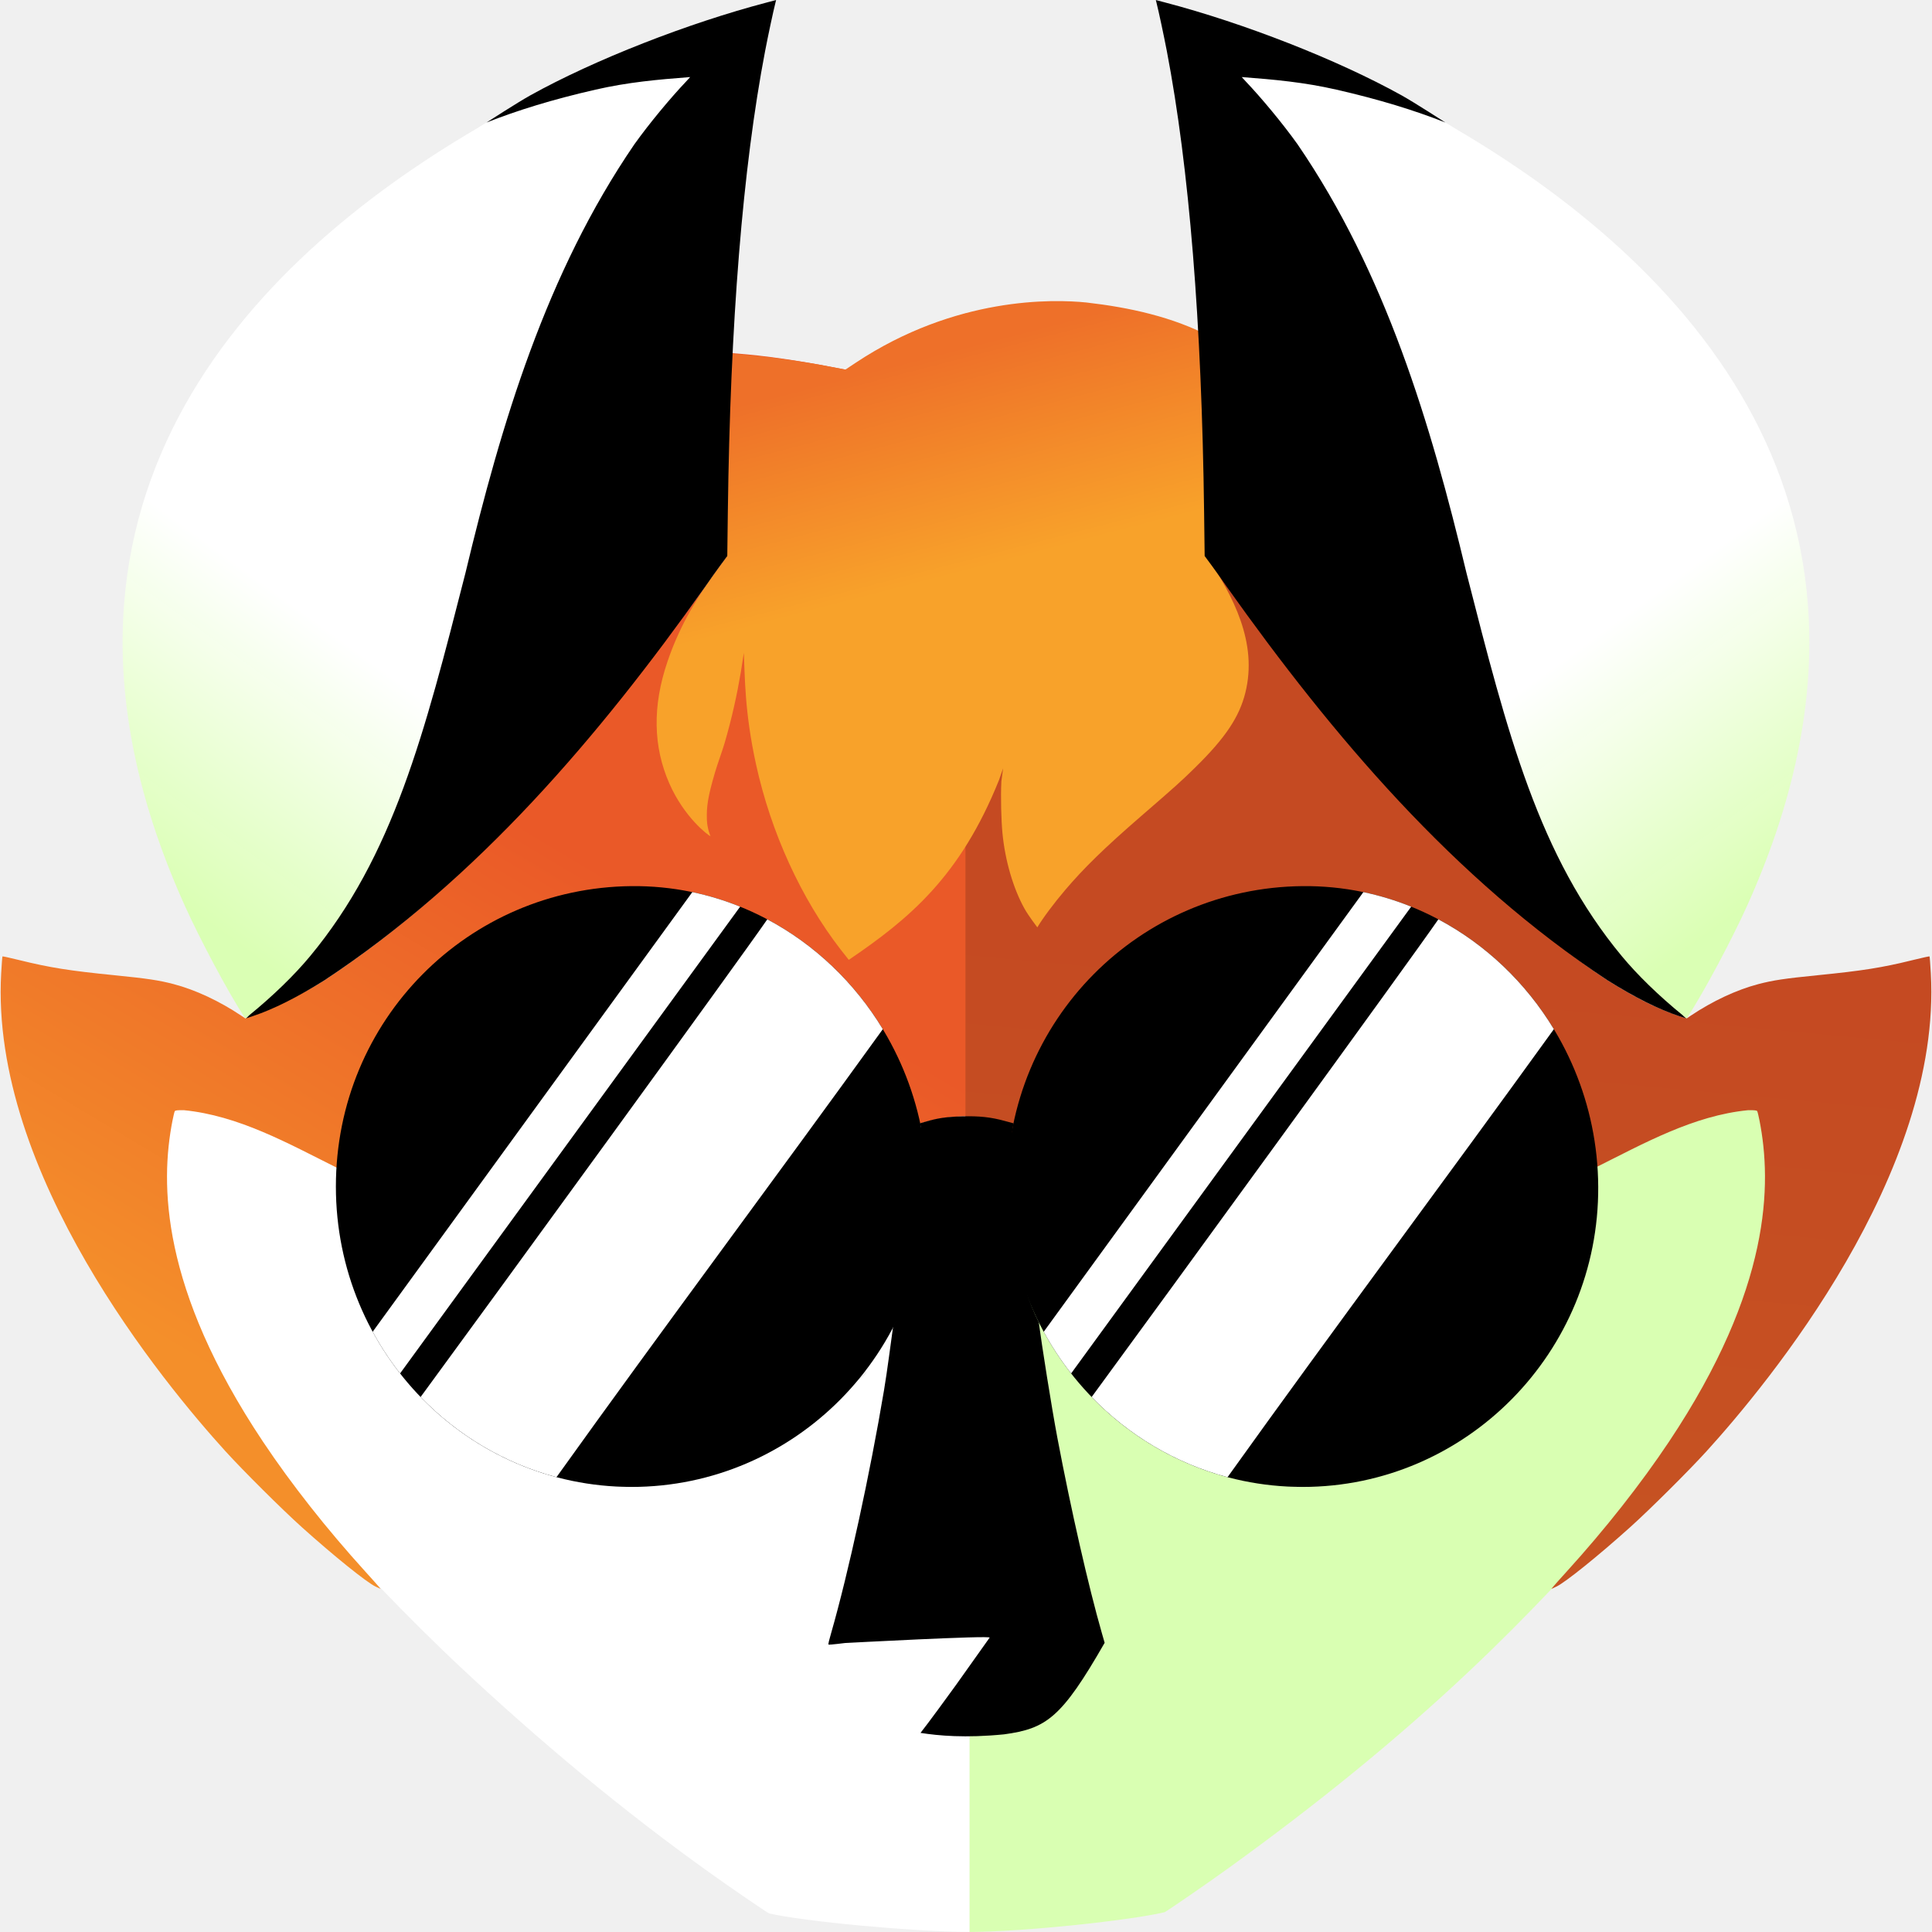
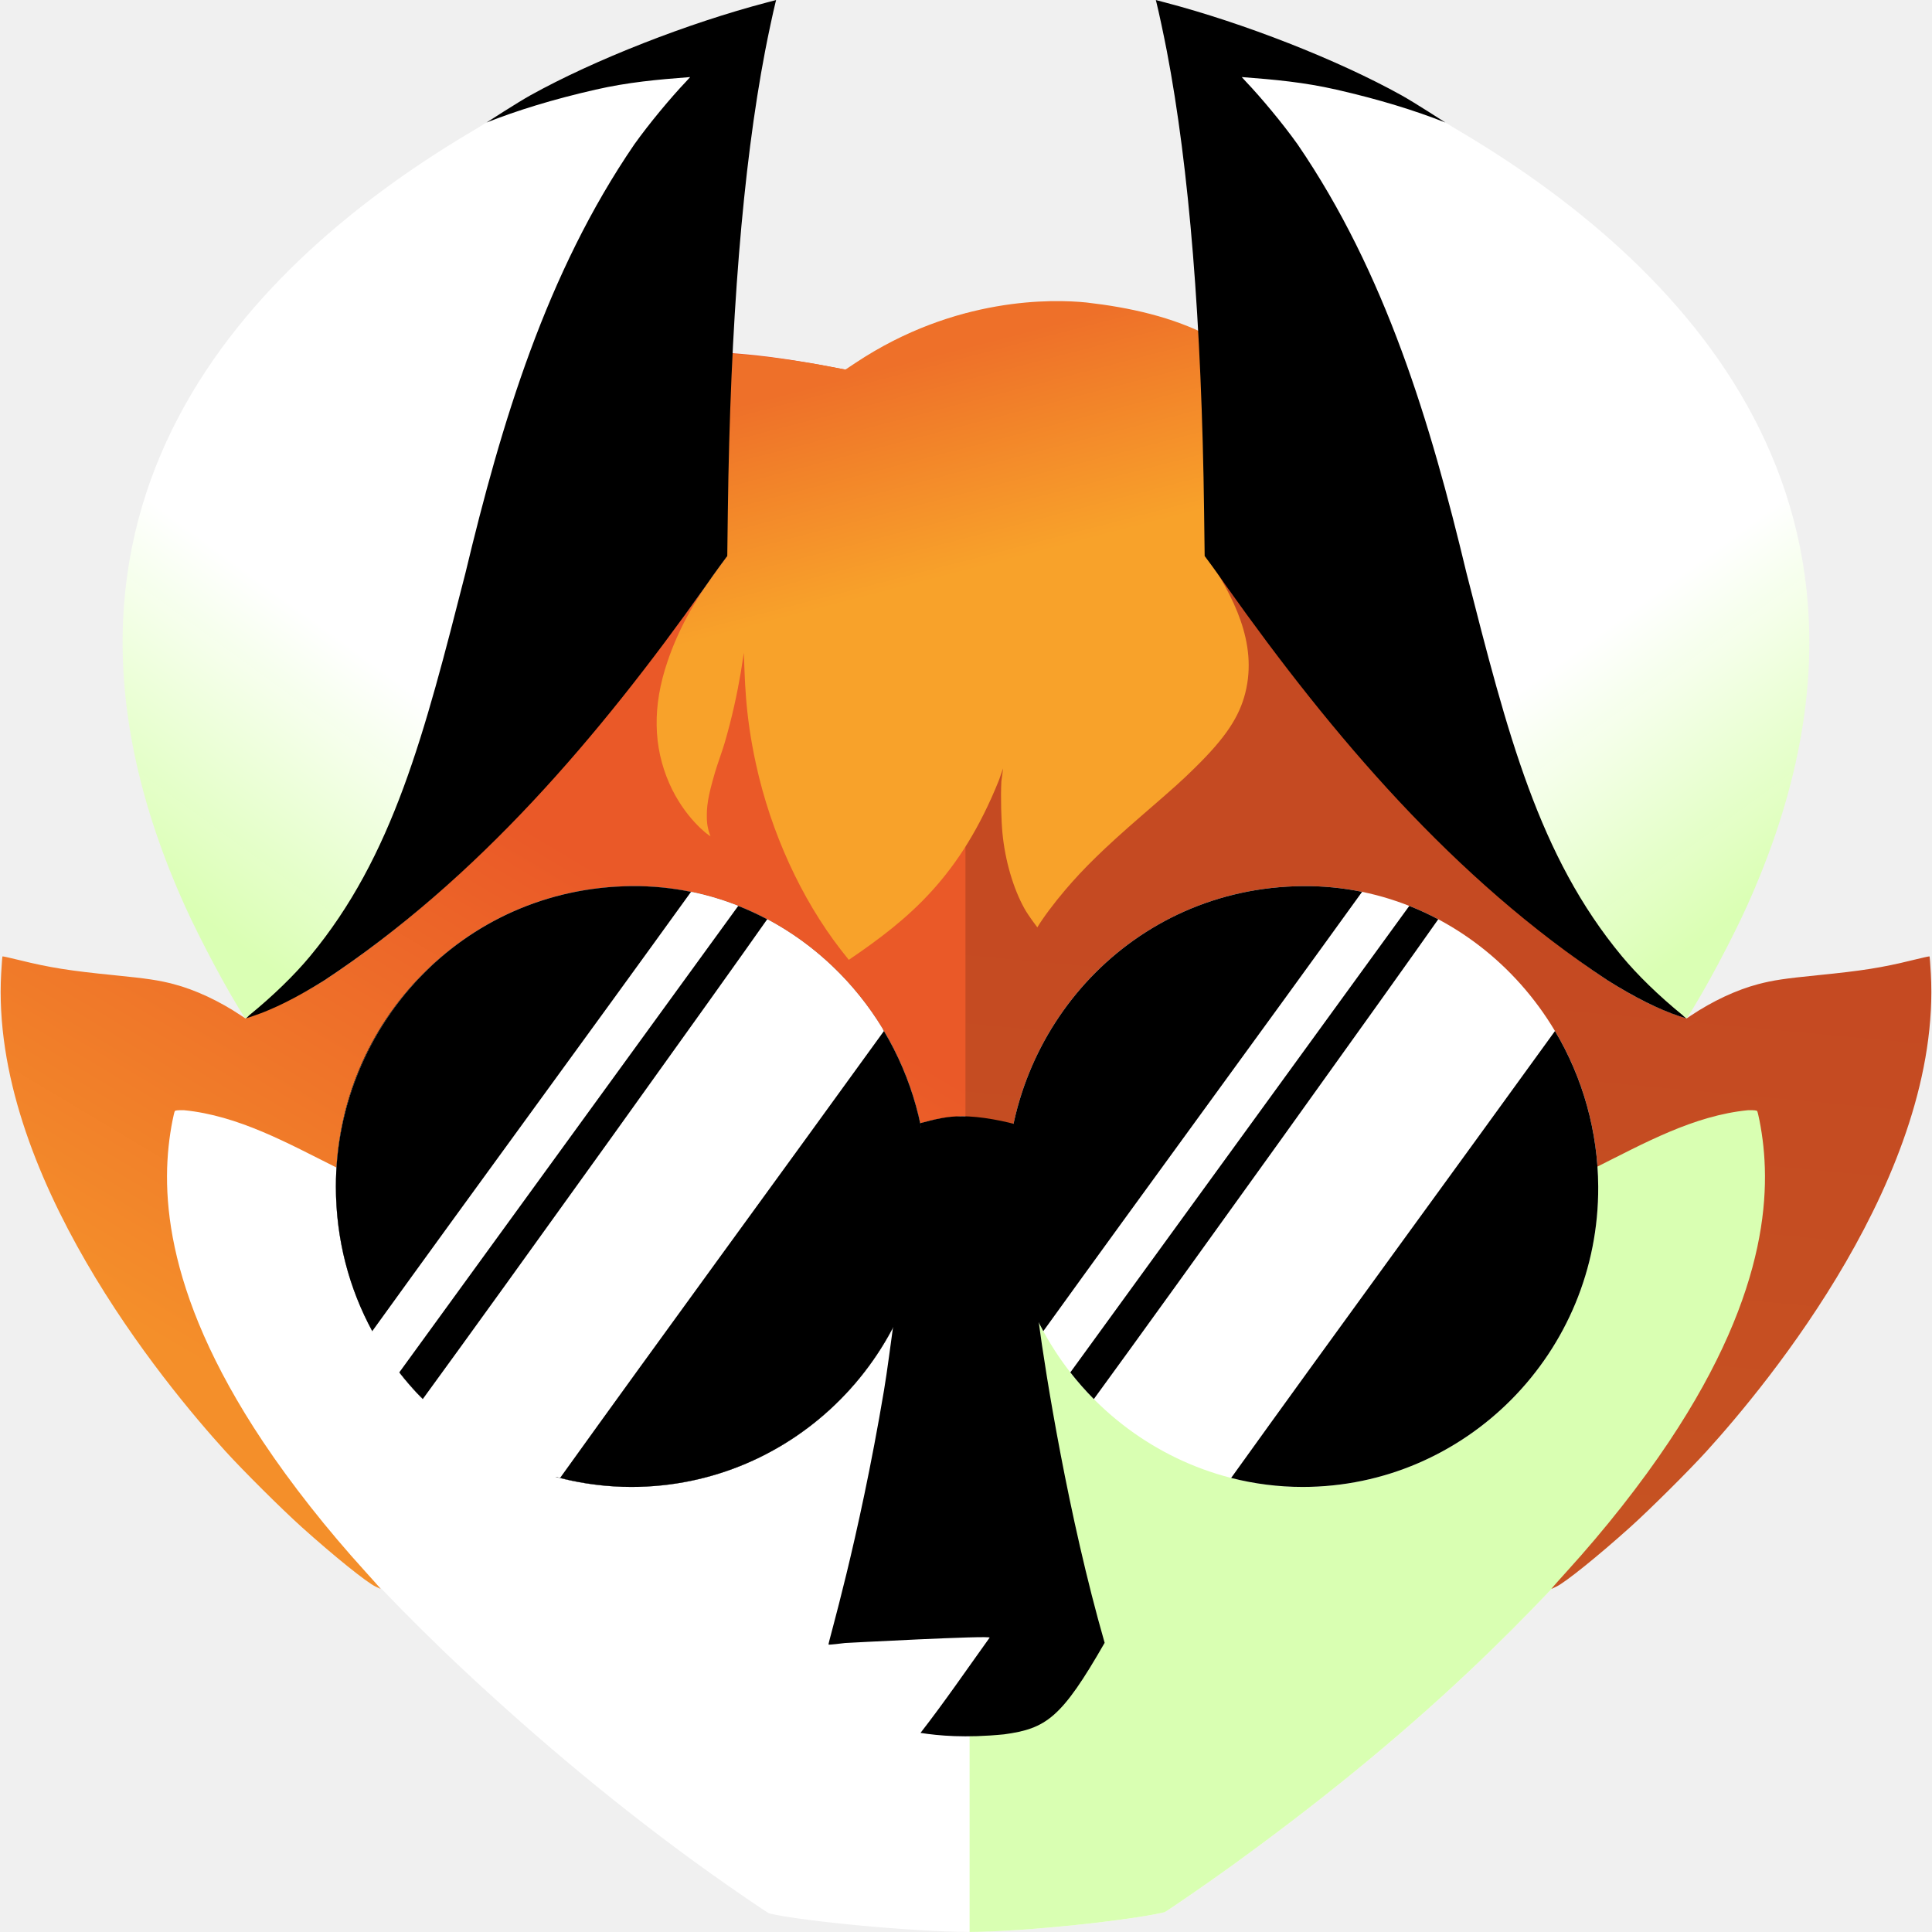
<svg xmlns="http://www.w3.org/2000/svg" xmlns:xlink="http://www.w3.org/1999/xlink" xml:space="preserve" width="766.08" height="766.08">
  <defs>
    <linearGradient id="d">
      <stop offset="0" style="stop-color:#fff;stop-opacity:1" />
      <stop offset="1" style="stop-color:#daffb3;stop-opacity:.992" />
    </linearGradient>
    <linearGradient id="c">
      <stop offset="0" style="stop-color:#c54a22;stop-opacity:1" />
      <stop offset="1" style="stop-color:#c65322;stop-opacity:1" />
    </linearGradient>
    <linearGradient id="b">
      <stop offset="0" style="stop-color:#ea5928;stop-opacity:1" />
      <stop offset="1" style="stop-color:#f48f2a;stop-opacity:1" />
    </linearGradient>
    <linearGradient id="a">
      <stop offset="0" style="stop-color:#f8a22a;stop-opacity:1" />
      <stop offset="1" style="stop-color:#ee7029;stop-opacity:1" />
    </linearGradient>
    <linearGradient xlink:href="#a" id="g" x1="386.42" x2="364.637" y1="225.877" y2="142.015" gradientUnits="userSpaceOnUse" />
    <linearGradient xlink:href="#b" id="e" x1="249.398" x2="121.292" y1="351.769" y2="566.226" gradientUnits="userSpaceOnUse" />
    <linearGradient xlink:href="#c" id="f" x1="128.416" x2="150.76" y1="388.765" y2="630.072" gradientTransform="matrix(-1 0 0 1 765.739 0)" gradientUnits="userSpaceOnUse" />
    <linearGradient xlink:href="#d" id="h" x1="145.156" x2="73.244" y1="260.605" y2="359.453" gradientTransform="matrix(-1 0 0 1 765.715 0)" gradientUnits="userSpaceOnUse" />
    <linearGradient xlink:href="#d" id="i" x1="145.156" x2="73.244" y1="260.605" y2="359.453" gradientUnits="userSpaceOnUse" />
  </defs>
-   <path d="M702.763 429.913c-21.407 2.091-54.242 4.35-73.241 13.864.184 2.617-21.227 26.069-21.212 28.725.377 65.786-27.733 99.613-92.475 99.613-10.049 0-17.326-4.785-26.634-7.202-.058.071-.114.11-.158.105-.667-.075-4.52-1.324-8.137-2.595a142 142 0 0 1-4.563-1.68c-3.741-1.471-7.324-3.157-10.83-4.986-1.497-.77-2.905-1.662-4.365-2.494a113 113 0 0 1-7.299-4.63c-10.336-6.954-21.478 5.553-29.167-4.285-.033-.032 8.315-14.13 8.28-14.166-5.408-6.946-18.48-.455-22.275-8.53-.068.09-3.144-18.7-3.213-18.61.38.83-3.091 27.456-2.684 28.276 1.182 8.98 2.079 33.515 4.444 46.014 5.356 28.299-42.257 43.935-36.975 62.313l1.1 3.828c-17.124 29.877 41.345 41.958 24.606 44.252-2.568.352-13.67.724-13.67.724v77.631c22.005-.068 65.47-4.198 78.661-7.355.943-.367 15.001-10.116 23.53-16.275 34.577-24.97 66.667-52.192 95.885-79.74 11.749-11.077 22.518-21.915 33.475-33.455.446-.47 4.713-2.908 7.241-5.692 15.317-16.868 35.994-34.466 47.217-51.288 40.59-60.842 41.818-113.232 36.95-138.15-.366-1.871-.785-3.594-.928-3.827-.193-.311-1.137-.412-3.563-.385" style="fill:#fff;fill-opacity:1" transform="matrix(-1.01028 0 0 1 772.712 -.018)" />
+   <path d="M702.763 429.913c2.426-.027 3.37.073 3.563.384.143.233.562 1.957.928 3.828 4.868 24.918 3.64 77.309-36.95 138.15-11.223 16.823-31.9 34.42-47.216 51.288-2.528 2.784-6.796 5.221-7.242 5.691-10.957 11.54-21.725 22.378-33.474 33.455-29.218 27.548-61.309 54.77-95.886 79.74-8.529 6.16-22.586 15.909-23.53 16.276-13.19 3.157-56.654 7.287-78.66 7.356h-.001c-21.782-.069-63.44-4.662-76.497-7.819-.934-.367-16.948-11.531-25.39-17.691-34.226-24.97-65.25-50.314-94.17-77.862-11.63-11.077-22.292-21.915-33.136-33.455-.442-.47-4.12-3.094-6.623-5.879-15.162-16.868-32.716-31.998-43.823-48.82-40.177-60.842-45.45-114.236-40.631-139.154.362-1.87.775-3.593.918-3.826.19-.311 1.126-.413 3.526-.385 21.19 2.09 64.972 17.367 83.778 26.88q-.274 3.926-.296 7.913c-.374 65.786 25.383 89.869 89.467 89.869 9.946 0 21.401 16.93 30.615 14.514.057.07.113.108.156.103.66-.075 4.475-1.324 8.054-2.596q2.272-.8 4.516-1.68c3.703-1.47 7.25-3.156 10.72-4.986 1.482-.77 2.876-1.66 4.321-2.494a112 112 0 0 0 7.225-4.629c10.23-6.954 26.626-4.042 34.237-13.88.032-.032-6.085-8.354-6.05-8.391 5.353-6.945 24.263-14.728 28.018-22.803.07.09.079.099.147.188a84 84 0 0 1-1.17 2.476c-1.169 8.98 8.18 42.615 5.839 55.114-5.302 28.3-20.269 56.41-25.498 74.789l-1.088 3.828c16.95 29.877 12.737 32.231 29.306 34.525 1.49-.204 2.584-.425 3.381-.678.154-.05.338-.13.497-.183 6.547-2.685-16.529-9-1.286-35.596l-1.1-3.828c-5.282-18.378 12.01-32.662 6.654-60.961-2.365-12.499 27.06-38.385 25.877-47.365-.407-.82 3.065-27.448 2.685-28.278.07-.09 3.145 18.702 3.213 18.612 3.795 8.075 16.867 1.583 22.275 8.53.035.035-2.793 9.063-2.76 9.095 7.689 9.838 13.311 2.401 23.647 9.355a113 113 0 0 0 7.298 4.63c1.46.831 2.868 1.723 4.365 2.493 3.506 1.83 7.09 3.516 10.83 4.987q2.268.878 4.565 1.68c3.617 1.27 7.468 2.52 8.135 2.595.044.005.1-.034.159-.105 9.308 2.417 16.585 7.203 26.634 7.203 64.742 0 92.852-33.828 92.475-99.614-.015-2.656 21.396-26.107 21.212-28.724 18.999-9.514 51.834-11.774 73.241-13.865" style="fill:#fff;fill-opacity:1" transform="matrix(-1.01028 0 0 1 772.712 -.018)" />
+   <path d="M703.369 431.19c-21.408 2.091-65.64 17.366-84.639 26.88q.277 3.926.3 7.913c.378 65.786-25.644 89.869-90.387 89.869-10.049 0-21.622 16.93-30.93 14.513-.058.071-.114.11-.158.105-.667-.075-4.521-1.324-8.137-2.596a142 142 0 0 1-4.563-1.68c-3.741-1.47-7.324-3.156-10.83-4.986-1.497-.77-2.905-1.661-4.365-2.494a113 113 0 0 1-7.299-4.629c-10.336-6.954-26.899-4.043-34.589-13.881-.032-.032 6.148-8.355 6.113-8.392-5.409-6.945-24.513-14.726-28.307-22.801-.07.09-.08.098-.149.187q.57 1.247 1.182 2.477c1.181 8.98-8.264 42.613-5.898 55.112 5.356 28.3 20.477 56.412 25.76 74.79l1.099 3.828c-17.124 29.877-12.868 32.232-29.607 34.526-2.568.352-13.67-4.834-13.67-4.834v90.983c22.005-.068 64.093-4.661 77.285-7.818.943-.367 17.122-11.532 25.65-17.692 34.578-24.97 65.923-50.312 95.14-77.86 11.75-11.077 22.52-21.915 33.476-33.455.446-.47 4.163-3.095 6.692-5.88 15.317-16.868 33.051-31.998 44.273-48.82 40.59-60.842 45.916-114.236 41.048-139.154-.366-1.87-.784-3.593-.928-3.826-.192-.311-1.137-.413-3.562-.385" style="fill:#d9ffb2;fill-opacity:1" transform="translate(.17 -.018)" />
  <path d="M404.8 120.121c-6.755.73-13.332 2.035-19.808 3.656 6.475-1.621 13.053-2.927 19.809-3.656m-21.716 4.22c-15.358 4.075-29.967 10.48-43.633 19.585l-4.068 2.71-6.012-1.154c-25.607-4.915-38.39-5.214-39.701-5.523-1.056 20.546-.94 39.938-1.234 63.164l-.22 17.363-2.779 3.758c-1.528 2.066-4.264 5.917-6.078 8.557-42.597 58.532-90.033 115.78-150.943 155.965-15.38 9.614-31.352 15.042-31.352 15.042l-1.572-1.052c-8.703-5.828-18.199-10.26-26.82-12.52-5.835-1.529-10.353-2.206-23.506-3.521-17.899-1.79-25.523-3.001-37.572-5.97-3.656-.902-6.71-1.575-6.787-1.497-.078.078-.308 3.09-.51 6.695-4.451 79.371 64.63 162.771 88.898 189.487 7.092 7.806 22.398 23.03 30.295 30.13 12.639 11.365 25.73 21.91 29.25 23.563l2.02.95-.74-.917c-.407-.504-2.808-3.194-5.336-5.978-15.317-16.869-29.37-34.706-40.592-51.528-40.59-60.842-40.751-102.292-35.883-127.21.365-1.871.784-3.594.928-3.827.192-.311 1.136-.412 3.562-.385 21.734 2.123 41.375 13.178 60.653 22.797 0 0 7.434-4.587 8.568-11.357.365-2.172.763-4.326 1.242-6.455.329-1.558.51-3.16.883-4.578 13.344-50.672 52.214-88.68 105.353-88.866q.423-.008.846-.011c55.837-.542 102.58 40.302 114.045 93.838a23 23 0 0 0 1.524-.42c5.2-1.607 11.36-2.48 17.271-2.537z" style="fill:url(#e);fill-opacity:1" transform="translate(.17 -.018)" />
-   <path d="M703.369 431.19c-21.408 2.091-65.64 17.366-84.639 26.88q.277 3.926.3 7.913c.378 65.786-25.644 89.869-90.387 89.869-10.049 0-21.622 16.93-30.93 14.513-.058.071-.114.11-.158.105-.667-.075-4.521-1.324-8.137-2.596a142 142 0 0 1-4.563-1.68c-3.741-1.47-7.324-3.156-10.83-4.986-1.497-.77-2.905-1.661-4.365-2.494a113 113 0 0 1-7.299-4.629c-10.336-6.954-29.99.101-37.68-9.737-.032-.032 9.239-12.499 9.204-12.536-5.409-6.945-24.513-14.726-28.307-22.801-.07.09-.08.098-.149.187q.57 1.247 1.182 2.477c1.181 8.98-8.264 42.613-5.898 55.112 5.356 28.3 20.477 56.412 25.76 74.79l1.099 3.828c-17.124 29.877-12.868 32.232-29.607 34.526-2.568.352-13.67-4.834-13.67-4.834v90.983c22.005-.068 64.093-4.661 77.285-7.818.943-.367 17.122-11.532 25.65-17.692 34.578-24.97 65.923-50.312 95.14-77.86 11.75-11.077 22.52-21.915 33.476-33.455.446-.47 4.163-3.095 6.692-5.88 15.317-16.868 33.051-31.998 44.273-48.82 40.59-60.842 45.916-114.236 41.048-139.154-.366-1.87-.784-3.593-.928-3.826-.192-.311-1.137-.413-3.562-.385" style="fill:#d9ffb2;fill-opacity:1" transform="translate(.17 -.018)" />
  <path d="M380.746 123.777q-571.119-185.665 0 0m1.909.565c15.358 4.074 29.967 10.48 43.632 19.584l4.069 2.71 6.011-1.154c25.607-4.915 38.391-5.214 39.702-5.523 1.055 20.546 5.565 39.335 5.859 62.56l.219 17.364 2.78 3.758c1.528 2.066 4.866 2.498 6.68 5.138 42.598 58.532 84.806 119.802 145.715 159.987 14.652 9.159 22.632 12.26 30.977 15.046-2.533-2.039-1.826-1.57.375-.004l1.572-1.052c8.703-5.828 18.2-10.26 26.82-12.52 5.835-1.529 10.354-2.206 23.506-3.521 17.9-1.79 25.523-3.001 37.573-5.97 3.655-.902 6.71-1.575 6.787-1.497.078.078.307 3.09.51 6.695 4.45 79.371-64.63 162.771-88.899 189.487-7.091 7.806-22.398 23.03-30.295 30.13-12.638 11.365-25.73 21.91-29.25 23.563l-2.02.95.741-.917c.407-.504 2.808-3.194 5.336-5.978 15.317-16.869 29.37-34.706 40.592-51.528 40.59-60.842 40.751-102.292 35.883-127.21-.366-1.871-.784-3.594-.928-3.827-.192-.311-1.137-.412-3.563-.385-21.734 2.123-41.374 13.178-60.652 22.797 0 0-.819-6.023-1.953-12.793a120 120 0 0 0-1.242-6.455c-.33-1.557-.51-3.16-.883-4.578-13.345-50.672-79.532-69.884-132.671-70.068-.282-.005 16.783-.59 16.5-.593-55.836-.541-81.859 25.622-110.396 85.835a23 23 0 0 1-1.523-.42c-5.202-1.607-11.653-2.12-17.564-2.178z" style="fill:url(#f);fill-opacity:1" transform="translate(.17 -.018)" />
  <path d="M430.606 119.962c-13.082-1.328-51.843-2.432-91.498 23.916l-4.071 2.706-6.017-1.152c-23.039-4.41-39.64-5.097-42.915-5.415-.092 2.847-1.026 5.038-1.168 7.884-.53 9.711 3.606 31.72 3.293 51.067l-.358 21.987-3.21 4.362c-10.249 13.93-16.03 24.93-20.136 36.964-6.065 17.776-5.698 33.834.714 48.41 5.907 13.428 15.31 20.494 16.33 20.934 0 0-1.334-2.977-1.445-6.622-.16-5.197.35-8.884 3.17-18.556.987-3.384 2.944-8.67 3.817-11.656 2.979-10.189 4.981-19.455 6.492-28.345l1.17-7.557c.459 9.097.21 23.06 4.834 44.187 5.94 27.128 17.926 53.253 33.548 73.45a276 276 0 0 0 3.24 4.094c23.91-16.237 44.216-33.028 59.559-71.292l1.632-4.67-.692 5.184c-.325 6.18-.032 15.721.42 20.441 1.07 11.173 4.363 22.132 8.714 29.974 1.65 2.975 5.125 7.476 5.125 7.476 2.254-3.785 6.736-9.75 11.109-14.884 7.183-8.433 15.174-16.351 30.424-29.55 13.515-11.698 15.492-13.478 21.115-18.999 12.094-11.873 17.454-20.101 19.826-29.562 4.978-19.852-4.781-38.308-15.428-54.325l3.655-21.303c2.201-12.833 3.85-21.476 3.441-32.978-.244-7.126-2.98-15.875-3.474-26.356-.092-1.984-1.587-4.46-1.657-6.068-15.187-8.052-32.602-11.806-49.559-13.746" style="fill:url(#g);fill-opacity:1;stroke-width:.999" transform="translate(.17 -.018)" />
  <path fill="none" d="m307.58.035-3.63.951c-31.238 8.193-68.338 22.674-93.835 36.846-5.109 2.84-16.758 10.06-16.758 10.06s3.687-1.461 6.723-2.511c11.565-4 23.848-7.069 35.859-9.81 12.95-2.957 24.511-3.996 37.566-4.993l-1.488 1.77c-6.031 6.33-14.664 16.514-20.642 24.896-34.913 51.031-52.53 110.43-66.797 170.012-16.331 63.954-28.56 112.342-61.584 152.115-6.02 7.25-14.64 15.558-24.293 23.414l-1.262 1.027 2.72-.908c8.127-2.713 17.412-7.36 28.257-14.139 60.91-40.184 109.053-96.961 150.943-155.964 1.814-2.64 4.55-6.49 6.078-8.557l2.78-3.758.218-17.363c.952-75.2 5.91-136.53 14.781-182.858 1.185-6.187 3.261-15.89 4.145-19.369zm150.56 0 3.63.951c31.238 8.193 68.338 22.674 93.836 36.846 5.108 2.84 16.757 10.06 16.757 10.06s-3.686-1.461-6.722-2.511c-11.565-4-23.849-7.069-35.86-9.81-12.95-2.957-24.51-3.996-37.566-4.993l1.593 1.742c6.032 6.331 14.56 16.542 20.538 24.924 34.913 51.031 52.717 110.43 66.984 170.012 16.331 63.954 28.622 112.202 61.647 151.974 6.02 7.25 14.462 15.533 24.115 23.39l1.19 1.192-2.721-.908c-8.127-2.713-17.412-7.36-28.256-14.139-60.91-40.184-109.054-96.961-150.944-155.964-1.814-2.64-4.549-6.49-6.078-8.557l-2.779-3.758-.219-17.363c-.952-75.2-5.91-136.53-14.78-182.858-1.186-6.187-3.262-15.89-4.145-19.369Z" style="fill:#000;fill-opacity:0" transform="translate(.17 -.018)" />
-   <path d="M381.309 442.678c-6.09.175-9.586.675-14.18 2.03-.942.278-1.848.533-2.463.695 1.789 8.182-2.616 16.892-2.566 25.568.114 19.933.42 38.37-8.109 54.874-.9 6.408-2.347 17.804-3.624 25.406-5.588 33.276-14.11 72.414-20.98 96.353-.695 2.421-1.222 4.326-1.03 4.518l.006.006c.286.176 6.553-.62 6.553-.62s58.221-3.118 57.322-2.123l-13.445 18.913c-10.89 15.032-13.959 18.852-13.959 18.852 7.122 1.11 17.718 2.103 33.13.575 16.74-2.294 22.758-6.42 39.882-36.297l-1.1-3.828c-5.282-18.378-12.255-48.971-17.611-77.27-2.366-12.5-6.232-37.034-7.414-46.014-7.994-16.086-10.675-34.155-10.675-53.402 0-8.699-1.03-17.33.698-25.466-.699-.176-2.034-.536-3.457-.932-5.454-1.522-10.195-2.034-16.978-1.838" style="fill:#000;fill-opacity:1;stroke-width:1.002" transform="translate(.17 -.018)" />
  <path d="M483.506 27.487c13.056.997 29.957 1.192 42.906 4.149 12.011 2.742 27.667 9.745 39.232 13.745 4.32.971 7.654 3.509 11.364 5.703 89.505 52.502 187.116 149.85 115.463 308.37-5.543 12.26-16.702 33.575-23.82 44.355-8.734-6.168-24.052-15.939-29.889-22.968-33.025-39.773-64.659-98.182-80.99-162.136-14.267-59.582-17.631-105.869-52.544-156.9-5.978-8.382-14.202-26.218-20.233-32.549Z" style="fill:url(#h);fill-opacity:1" transform="translate(.17 -.018)" />
  <path d="m458.14.035 3.63.951c31.238 8.193 68.338 22.674 93.836 36.846 5.108 2.84 17.369 10.774 17.369 10.774-12.18-4.812-26.194-9.155-43.194-13.036-12.95-2.956-24.51-3.995-37.566-4.992l1.593 1.742c6.032 6.331 14.56 16.542 20.538 24.924 34.913 51.031 52.717 110.43 66.984 170.012 16.331 63.954 28.622 112.202 61.647 151.974 6.02 7.25 14.462 15.533 24.115 23.39l1.19 1.192-2.721-.908c-8.127-2.713-17.412-7.36-28.256-14.139-60.91-40.184-109.054-96.961-150.944-155.964-1.814-2.64-4.549-6.49-6.078-8.557l-2.779-3.758-.219-17.363c-.952-75.2-5.91-136.53-14.78-182.858-1.186-6.187-3.262-15.89-4.145-19.369Z" style="fill:#000;fill-opacity:1" transform="translate(.17 -.018)" />
  <path d="M367.47 470.502c.377 65.785-52.484 119.117-117.227 119.117s-117.226-53.33-117.226-119.117c0-66.126 52.492-118.49 117.226-119.118 64.46-.626 116.852 53.672 117.227 119.118" style="vector-effect:none;fill:#000;fill-opacity:1;fill-rule:evenodd;stroke-width:38.869;stop-color:#000" transform="translate(.17 -.018)" />
-   <path d="M274.354 353.758 147.601 528.089v.002a119.5 119.5 0 0 0 10.866 16.529L293.31 359.532a112 112 0 0 0-18.956-5.774m29.73 10.797c-10.75 15.636-107.973 149.21-137.48 189.41 14.595 15.1 33.118 26.263 53.887 31.784 42.636-59.566 86.532-118.237 129.395-177.64-11.142-18.403-26.986-33.553-45.802-43.554m-58.62 224.968a117 117 0 0 0 7.392.067c-2.577.102-4.518.083-7.393-.067" style="vector-effect:none;fill:#fff;fill-opacity:1;fill-rule:evenodd;stroke-width:38.869;stop-color:#000" transform="translate(.17 -.018)" />
-   <path d="M633.557 470.502c.377 65.785-52.484 119.117-117.226 119.117-64.743 0-117.227-53.33-117.227-119.117 0-66.126 52.493-118.49 117.227-119.118 64.46-.626 116.851 53.672 117.226 119.118" style="vector-effect:none;fill:#000;fill-opacity:1;fill-rule:evenodd;stroke-width:38.869;stop-color:#000" transform="translate(.17 -.018)" />
-   <path d="M540.441 353.758 413.69 528.089v.002a119.5 119.5 0 0 0 10.865 16.529l134.844-185.088a112 112 0 0 0-18.957-5.774m29.73 10.797c-10.75 15.636-107.973 149.21-137.479 189.41 14.594 15.1 33.117 26.263 53.886 31.784 42.636-59.566 86.532-118.237 129.395-177.64-11.141-18.403-26.986-33.553-45.802-43.554m-58.62 224.968a117 117 0 0 0 7.392.067c-2.577.102-4.518.083-7.393-.067" style="vector-effect:none;fill:#fff;fill-opacity:1;fill-rule:evenodd;stroke-width:38.869;stop-color:#000" transform="translate(.17 -.018)" />
+   <path d="M274.354 353.758 147.601 528.089v.002c-2.438 10.697 4.82 13.055 10.866 16.529L293.31 359.532a112 112 0 0 0-18.956-5.774m29.73 10.797c-10.75 15.636-107.973 149.21-137.48 189.41 12.528 17.89 30.574 29.697 53.887 31.784 42.636-59.566 86.532-118.237 129.395-177.64-11.142-18.403-26.986-33.553-45.802-43.554m-58.62 224.968a117 117 0 0 0 7.392.067c-2.577.102-4.518.083-7.393-.067" style="vector-effect:none;fill:#fff;fill-opacity:1;fill-rule:evenodd;stroke-width:38.869;stop-color:#000" transform="translate(.17 -.018)" />
+   <path d="M516.502 351.365c-67.877.659-117.228 56.438-117.229 119.12 0 67.826 54.706 119.117 117.229 119.117 64.742 0 117.6-53.333 117.225-119.118-.375-65.445-52.766-119.744-117.225-119.119" style="vector-effect:none;fill:#fff;fill-opacity:1;fill-rule:evenodd;stroke:none;stroke-width:38.869;stop-color:#000" />
+   <path d="M516.502 351.365c-67.877.659-117.228 56.438-117.229 119.12 0 21.059 5.274 40.524 14.418 57.355 41.556-57.647 84.827-116.544 126.405-174.207a112 112 0 0 0-23.594-2.268m42.309 7.846-134.4 184.977a119 119 0 0 0 9.316 10.576c32.477-44.493 120.758-167.645 136.57-190.25a114 114 0 0 0-11.486-5.303m57.773 49.615c-40.203 55.638-88.35 121.368-128.412 177.21a114.4 114.4 0 0 0 28.33 3.566c64.742 0 117.6-53.333 117.225-119.118a121.65 121.65 0 0 0-17.143-61.658" style="vector-effect:none;fill:#000;fill-opacity:1;fill-rule:evenodd;stroke:none;stroke-width:38.869;stop-color:#000" />
  <path d="M282.208 27.487c-13.055.997-29.956 1.192-42.906 4.149-12.01 2.742-27.666 9.745-39.232 13.745-4.32.971-7.653 3.509-11.363 5.703-89.505 52.502-187.116 149.85-115.463 308.37 5.542 12.26 16.702 33.575 23.82 44.355 8.733-6.168 24.052-15.939 29.889-22.968 33.025-39.773 64.658-98.182 80.99-162.136 14.266-59.582 17.631-105.869 52.544-156.9 5.978-8.382 14.202-26.218 20.233-32.549z" style="fill:url(#i);fill-opacity:1" transform="translate(.17 -.018)" />
  <path d="m307.574.035-3.629.951c-31.238 8.193-68.338 22.674-93.836 36.846-5.109 2.84-17.37 10.774-17.37 10.774 12.18-4.812 26.195-9.155 43.194-13.036 12.95-2.956 24.511-3.995 37.567-4.992l-1.594 1.742c-6.031 6.331-14.559 16.542-20.537 24.924-34.913 51.031-52.718 110.43-66.985 170.012-16.33 63.954-28.62 112.202-61.646 151.974-6.02 7.25-14.462 15.533-24.115 23.39l-1.19 1.192 2.72-.908c8.127-2.713 17.412-7.36 28.257-14.139 60.91-40.184 109.053-96.961 150.943-155.964 1.814-2.64 4.55-6.49 6.078-8.557l2.78-3.758.218-17.363c.952-75.2 5.91-136.53 14.782-182.858 1.184-6.187 3.26-15.89 4.144-19.369z" style="fill:#000;fill-opacity:1" transform="translate(.17 -.018)" />
+   <path d="M516.502 351.365c-67.877.659-117.228 56.438-117.229 119.12 0 67.826 54.706 119.117 117.229 119.117 64.742 0 117.6-53.333 117.225-119.118-.375-65.445-52.766-119.744-117.225-119.119" style="vector-effect:none;fill:#fff;fill-opacity:1;fill-rule:evenodd;stroke:none;stroke-width:38.869;stop-color:#000" transform="translate(-266.087)" />
+   <path d="M516.502 351.365c-67.877.659-117.228 56.438-117.229 119.12 0 21.059 5.274 40.524 14.418 57.355 41.556-57.647 84.827-116.544 126.405-174.207a112 112 0 0 0-23.594-2.268m42.309 7.846-134.4 184.977a119 119 0 0 0 9.316 10.576c32.477-44.493 120.758-167.645 136.57-190.25a114 114 0 0 0-11.486-5.303m57.773 49.615c-40.203 55.638-88.35 121.368-128.412 177.21a114.4 114.4 0 0 0 28.33 3.566c64.742 0 117.6-53.333 117.225-119.118a121.65 121.65 0 0 0-17.143-61.658" style="vector-effect:none;fill:#000;fill-opacity:1;fill-rule:evenodd;stroke:none;stroke-width:38.869;stop-color:#000" transform="translate(-266.087)" />
+   <path d="M381.309 442.678c-5.719-.163-11.19 1.24-16.643 2.725 1.789 8.182-2.616 16.892-2.566 25.568.114 19.933.42 38.37-8.109 54.874-.9 6.408-2.347 17.804-3.624 25.406-10.19 60.679-22.361 100.52-22.01 100.871.17.17 5.143-.436 6.559-.614 0 0 58.221-3.118 57.322-2.123-9.07 12.632-17.857 25.483-27.404 37.765 7.122 1.11 17.718 2.103 33.13.575 16.74-2.294 22.758-6.42 39.882-36.297-14.442-50.258-23.527-107.371-26.125-127.112 17.22-21.906-10.675-34.155-10.675-53.402 0-8.699 2.682-16.073 4.41-24.21-6.646-2.127-17.185-4.157-24.147-4.026" style="fill:#000;fill-opacity:1;stroke-width:1.002" transform="translate(.17 -.018)" />
</svg>
